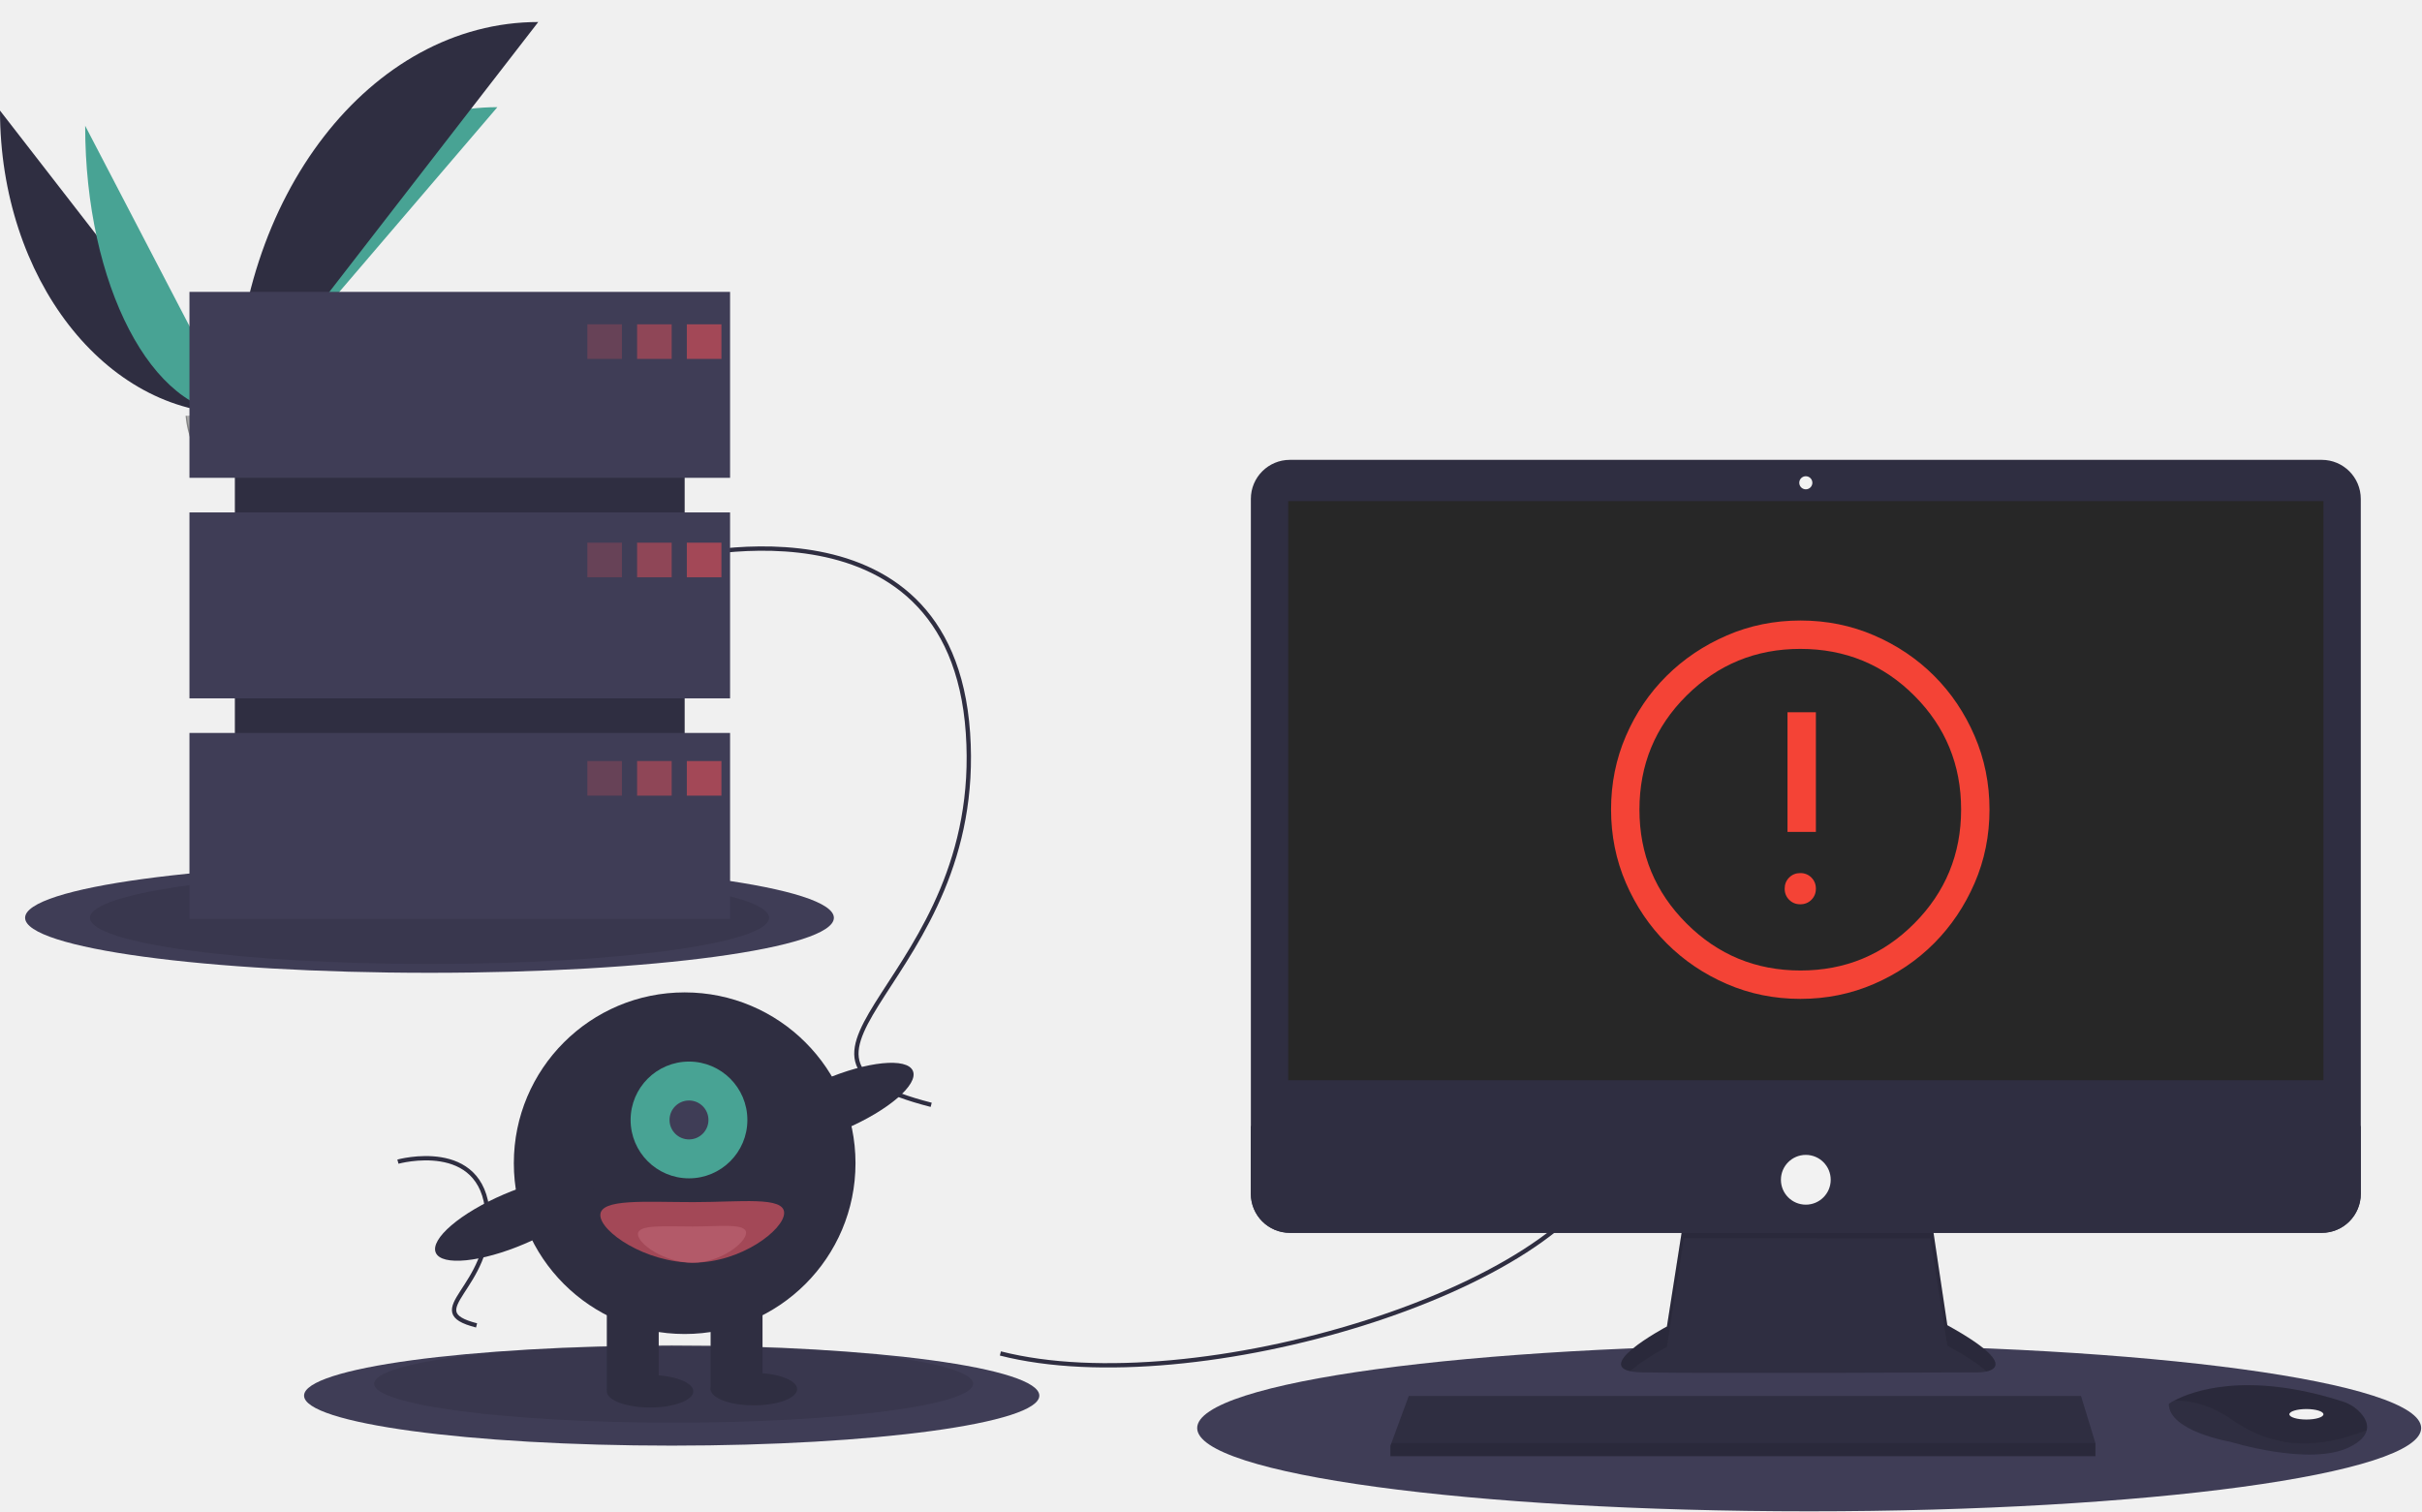
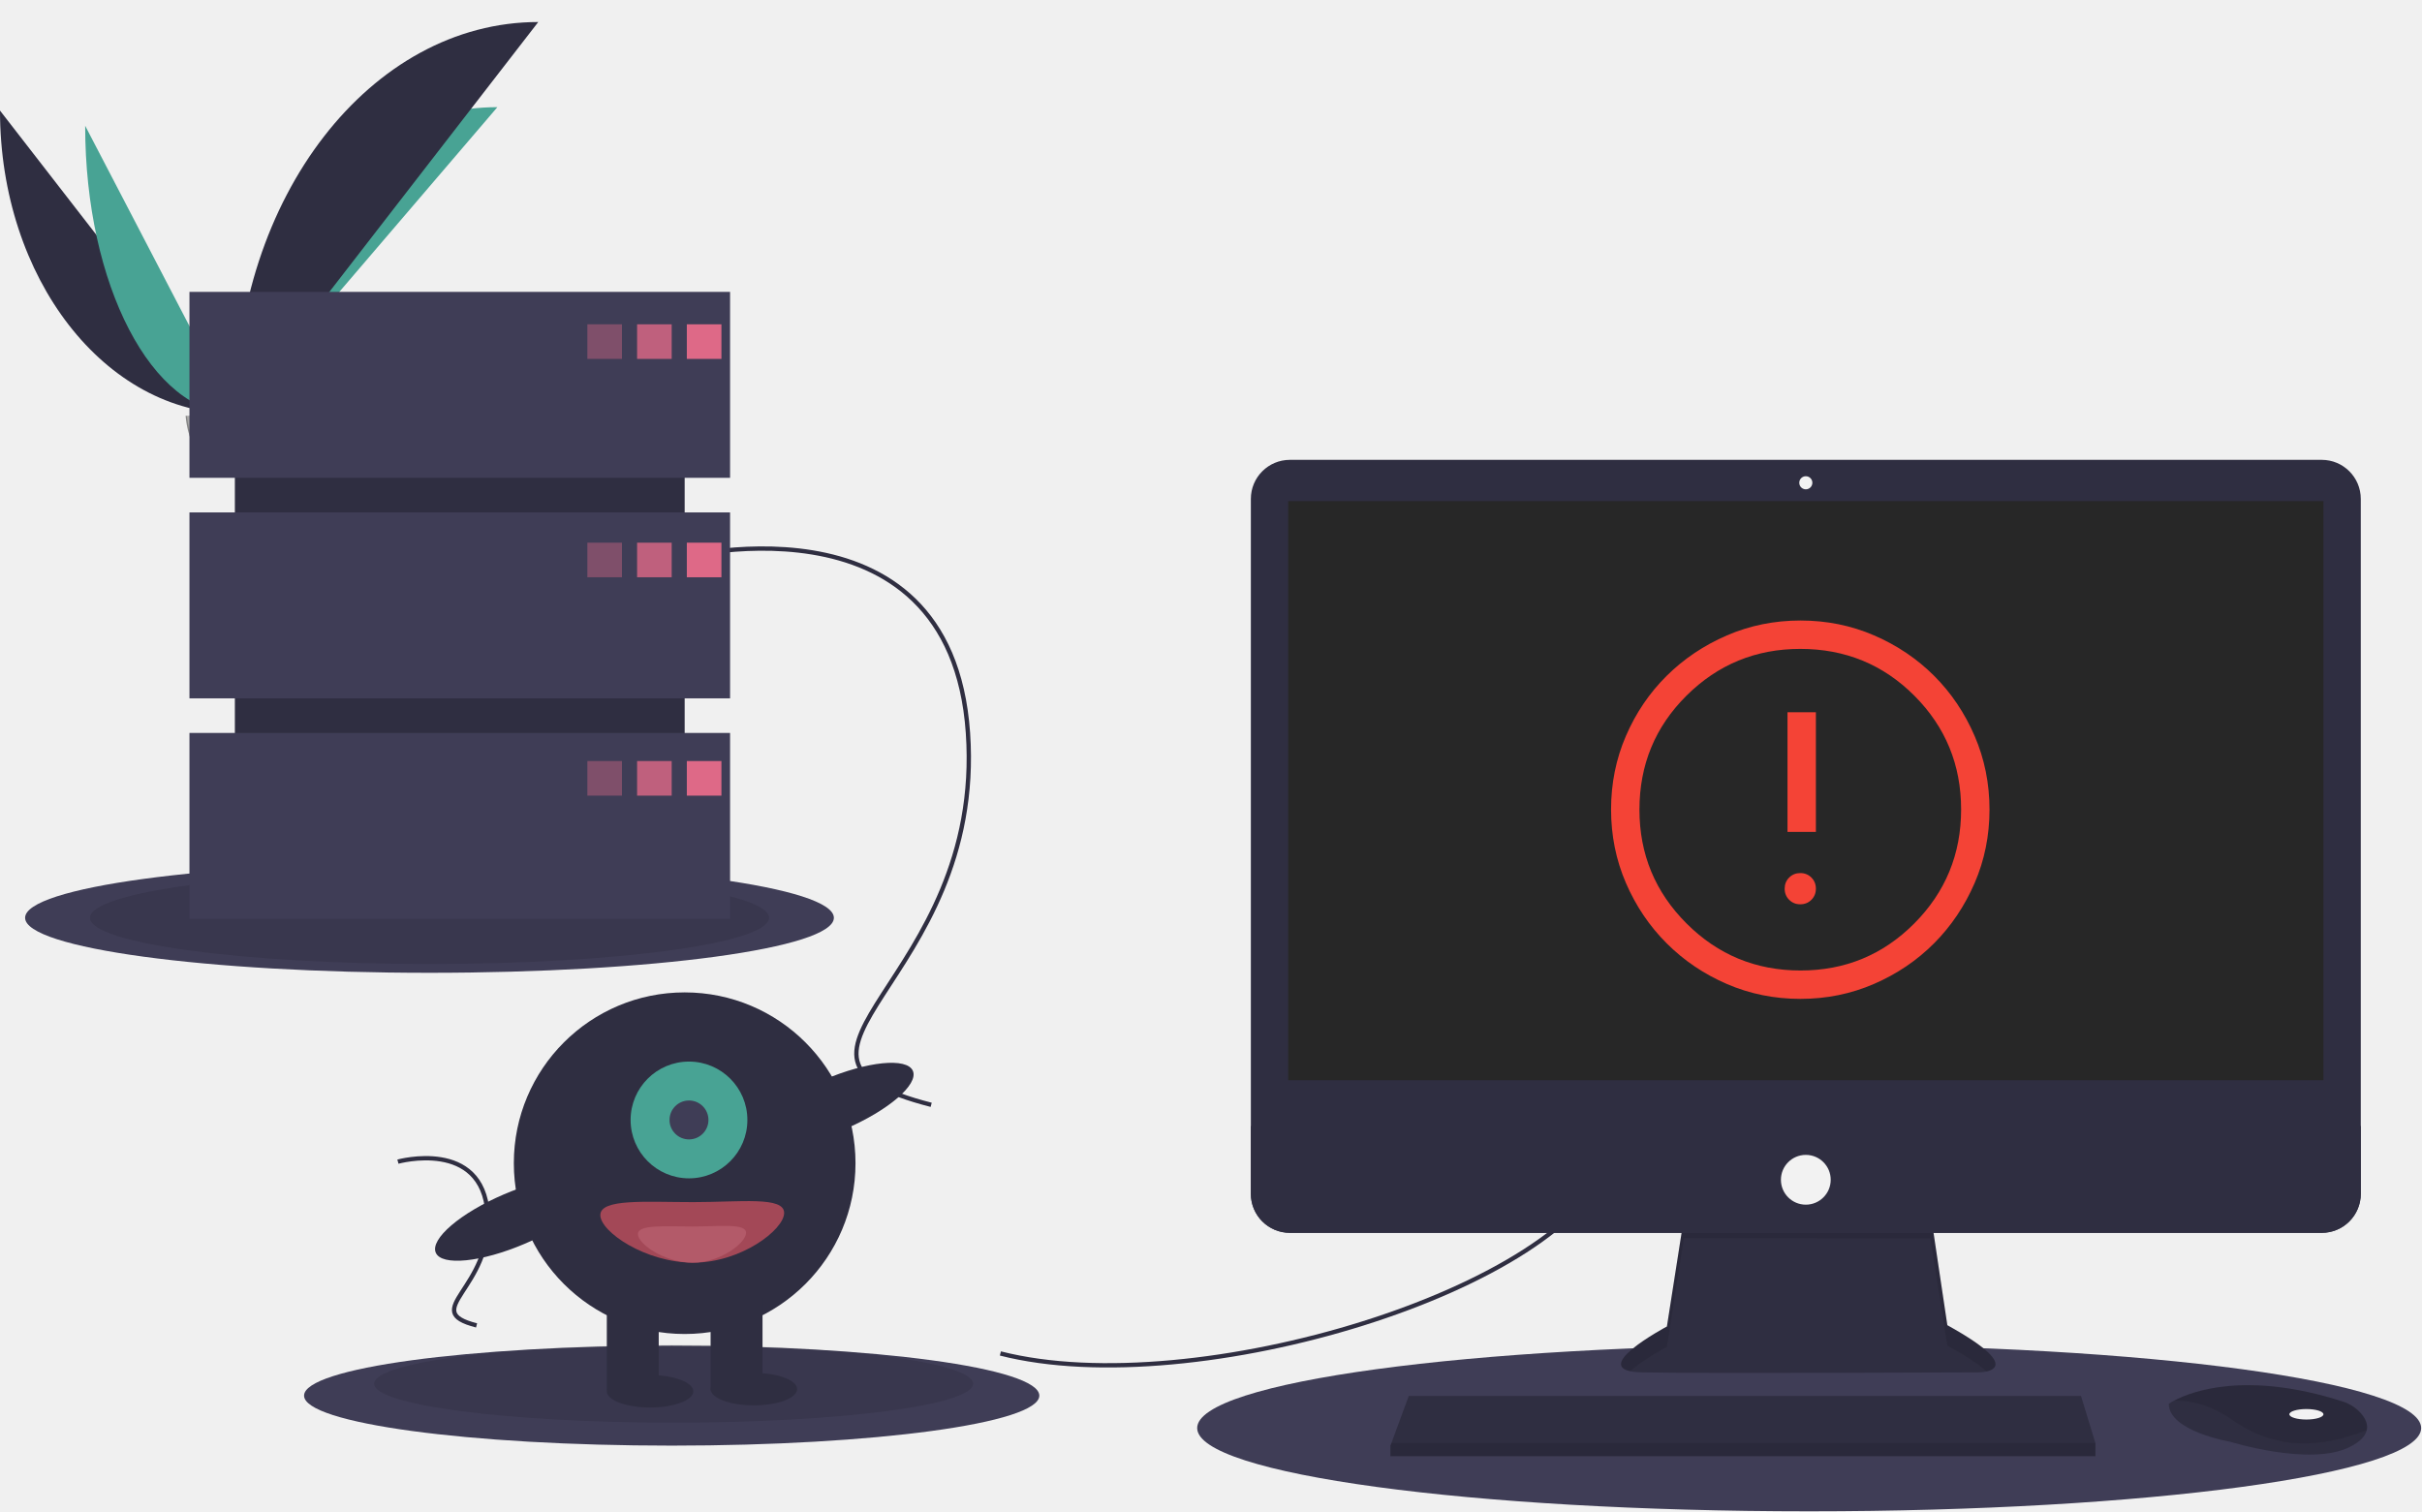
<svg xmlns="http://www.w3.org/2000/svg" viewBox="0 0 1120 699" fill="none">
  <g clip-path="url(#clip0_6_4)">
    <path d="M0 51.142C0 128.64 48.618 191.351 108.701 191.351Z" fill="#2F2E41" />
    <path d="M108.701 191.351C108.701 112.982 162.956 49.567 230.004 49.567Z" fill="#48A394" />
    <path d="M39.384 58.168C39.384 131.782 70.387 191.351 108.701 191.351Z" fill="#48A394" />
    <path d="M108.701 191.351C108.701 91.213 171.411 10.183 248.909 10.183Z" fill="#2F2E41" />
    <path d="M85.833 192.339C85.833 192.339 101.248 191.864 105.894 188.556C110.54 185.248 129.607 181.298 130.76 186.603C131.912 191.909 153.927 212.991 136.522 213.132C119.118 213.272 96.083 210.421 91.446 207.596C86.809 204.772 85.833 192.339 85.833 192.339Z" fill="#A8A8A8" />
    <path opacity="0.2" d="M136.833 211.285C119.429 211.425 96.394 208.574 91.757 205.749C88.226 203.598 86.818 195.88 86.348 192.319C86.022 192.333 85.833 192.339 85.833 192.339C85.833 192.339 86.809 204.772 91.446 207.596C96.083 210.421 119.118 213.272 136.523 213.132C141.546 213.091 143.282 211.304 143.186 208.656C142.488 210.256 140.572 211.255 136.833 211.285Z" fill="black" />
    <path d="M198.609 449.94C301.886 449.94 385.609 438.55 385.609 424.5C385.609 410.45 301.886 399.06 198.609 399.06C95.332 399.06 11.609 410.45 11.609 424.5C11.609 438.55 95.332 449.94 198.609 449.94Z" fill="#3F3D56" />
    <path opacity="0.1" d="M198.609 445.859C285.318 445.859 355.609 436.296 355.609 424.5C355.609 412.704 285.318 403.141 198.609 403.141C111.9 403.141 41.609 412.704 41.609 424.5C41.609 436.296 111.9 445.859 198.609 445.859Z" fill="black" />
    <path d="M836.609 699C992.906 699 1119.61 681.763 1119.61 660.5C1119.61 639.237 992.906 622 836.609 622C680.313 622 553.609 639.237 553.609 660.5C553.609 681.763 680.313 699 836.609 699Z" fill="#3F3D56" />
    <path d="M310.609 668.627C404.498 668.627 480.609 658.273 480.609 645.5C480.609 632.727 404.498 622.373 310.609 622.373C216.721 622.373 140.609 632.727 140.609 645.5C140.609 658.273 216.721 668.627 310.609 668.627Z" fill="#3F3D56" />
    <path d="M462.609 626C552.609 649 725.609 596 744.609 536" stroke="#2F2E41" stroke-width="2" stroke-miterlimit="10" />
    <path d="M309.609 259C309.609 259 439.609 223 447.609 339C455.609 455 340.609 488 430.609 511" stroke="#2F2E41" stroke-width="2" stroke-miterlimit="10" />
    <path d="M184.011 537.283C184.011 537.283 223.084 526.463 225.488 561.328C227.893 596.192 193.329 606.111 220.379 613.024" stroke="#2F2E41" stroke-width="2" stroke-miterlimit="10" />
    <path d="M778.705 563.24L770.827 613.535C770.827 613.535 732.045 634.138 759.314 634.744C786.582 635.35 915.047 634.744 915.047 634.744C915.047 634.744 939.892 634.744 900.504 612.929L892.626 560.21L778.705 563.24Z" fill="#2F2E41" />
    <path opacity="0.1" d="M753.828 634.198C760.021 628.688 770.827 622.946 770.827 622.946L778.705 572.651L892.626 572.758L900.504 622.34C909.689 627.427 915.379 631.327 918.707 634.318C923.766 633.164 929.295 628.875 900.504 612.929L892.626 560.21L778.705 563.24L770.827 613.535C770.827 613.535 738.239 630.85 753.828 634.198Z" fill="black" />
    <path d="M1073.64 212.689H596.479C586.512 212.689 578.433 220.768 578.433 230.734V552.163C578.433 562.129 586.512 570.208 596.479 570.208H1073.64C1083.61 570.208 1091.69 562.129 1091.69 552.163V230.734C1091.69 220.768 1083.61 212.689 1073.64 212.689Z" fill="#2F2E41" />
    <path d="M1074.42 231.777H595.703V499.613H1074.42V231.777Z" fill="#272727" />
    <path d="M835.06 226.323C836.733 226.323 838.089 224.966 838.089 223.293C838.089 221.62 836.733 220.263 835.06 220.263C833.386 220.263 832.03 221.62 832.03 223.293C832.03 224.966 833.386 226.323 835.06 226.323Z" fill="#F2F2F2" />
    <path d="M1091.69 520.822V552.163C1091.69 554.533 1091.22 556.879 1090.31 559.069C1089.41 561.258 1088.08 563.248 1086.4 564.924C1084.73 566.599 1082.74 567.929 1080.55 568.835C1078.36 569.742 1076.01 570.209 1073.64 570.208H596.479C594.109 570.209 591.762 569.742 589.573 568.835C587.383 567.929 585.393 566.599 583.718 564.924C582.042 563.248 580.713 561.258 579.806 559.069C578.899 556.879 578.433 554.533 578.433 552.163V520.822H1091.69Z" fill="#2F2E41" />
    <path opacity="0.1" d="M311.5 658C387.991 658 450 649.941 450 640C450 630.059 387.991 622 311.5 622C235.009 622 173 630.059 173 640C173 649.941 235.009 658 311.5 658Z" fill="black" />
    <path d="M968.978 667.466V673.526H642.968V668.678L643.417 667.466L651.452 645.651H962.312L968.978 667.466Z" fill="#2F2E41" />
    <path d="M1094.44 661.534C1093.84 664.073 1091.6 666.751 1086.54 669.284C1068.36 678.373 1031.39 666.86 1031.39 666.86C1031.39 666.86 1002.91 662.012 1002.91 649.287C1003.71 648.739 1004.55 648.244 1005.41 647.803C1013.05 643.759 1038.39 633.781 1083.33 648.225C1086.64 649.264 1089.59 651.202 1091.87 653.822C1093.69 655.954 1095.12 658.657 1094.44 661.534Z" fill="#2F2E41" />
    <path opacity="0.1" d="M1094.44 661.534C1072.19 670.06 1052.35 670.696 1032 656.559C1021.73 649.432 1012.41 647.669 1005.41 647.802C1013.05 643.759 1038.39 633.781 1083.33 648.225C1086.64 649.264 1089.59 651.202 1091.87 653.822C1093.69 655.953 1095.12 658.657 1094.44 661.534Z" fill="black" />
    <path d="M1066.54 656.559C1070.89 656.559 1074.42 655.473 1074.42 654.135C1074.42 652.796 1070.89 651.711 1066.54 651.711C1062.19 651.711 1058.66 652.796 1058.66 654.135C1058.66 655.473 1062.19 656.559 1066.54 656.559Z" fill="#F2F2F2" />
    <path d="M835.06 557.18C841.418 557.18 846.573 552.026 846.573 545.667C846.573 539.308 841.418 534.154 835.06 534.154C828.701 534.154 823.546 539.308 823.546 545.667C823.546 552.026 828.701 557.18 835.06 557.18Z" fill="#F2F2F2" />
    <path opacity="0.1" d="M968.978 667.466V673.526H642.968V668.678L643.417 667.466H968.978Z" fill="black" />
    <path d="M316.609 159H108.609V401H316.609V159Z" fill="#2F2E41" />
    <path d="M337.609 135H87.609V221H337.609V135Z" fill="#3F3D56" />
    <path d="M337.609 237H87.609V323H337.609V237Z" fill="#3F3D56" />
    <path d="M337.609 339H87.609V425H337.609V339Z" fill="#3F3D56" />
-     <path opacity="0.4" d="M287.609 150H271.609V166H287.609V150Z" fill="#A34857" />
-     <path opacity="0.8" d="M310.609 150H294.609V166H310.609V150Z" fill="#A34857" />
-     <path d="M333.609 150H317.609V166H333.609V150Z" fill="#A34857" />
-     <path opacity="0.4" d="M287.609 251H271.609V267H287.609V251Z" fill="#A34857" />
-     <path opacity="0.8" d="M310.609 251H294.609V267H310.609V251Z" fill="#A34857" />
-     <path d="M333.609 251H317.609V267H333.609V251Z" fill="#A34857" />
-     <path opacity="0.4" d="M287.609 352H271.609V368H287.609V352Z" fill="#A34857" />
-     <path opacity="0.8" d="M310.609 352H294.609V368H310.609V352Z" fill="#A34857" />
-     <path d="M333.609 352H317.609V368H333.609V352Z" fill="#A34857" />
+     <path opacity="0.4" d="M287.609 150H271.609V166H287.609V150Z" fill="#DE6987" />
+     <path opacity="0.8" d="M310.609 150H294.609V166H310.609V150Z" fill="#DE6987" />
+     <path d="M333.609 150H317.609V166H333.609V150Z" fill="#DE6987" />
+     <path opacity="0.4" d="M287.609 251H271.609V267H287.609V251Z" fill="#DE6987" />
+     <path opacity="0.8" d="M310.609 251H294.609V267H310.609V251Z" fill="#DE6987" />
+     <path d="M333.609 251H317.609V267H333.609V251Z" fill="#DE6987" />
+     <path opacity="0.4" d="M287.609 352H271.609V368H287.609V352Z" fill="#DE6987" />
+     <path opacity="0.8" d="M310.609 352H294.609V368H310.609V352Z" fill="#DE6987" />
+     <path d="M333.609 352H317.609V368H333.609V352Z" fill="#DE6987" />
    <path d="M316.609 617C360.24 617 395.609 581.63 395.609 538C395.609 494.37 360.24 459 316.609 459C272.979 459 237.609 494.37 237.609 538C237.609 581.63 272.979 617 316.609 617Z" fill="#2F2E41" />
    <path d="M304.609 600H280.609V643H304.609V600Z" fill="#2F2E41" />
    <path d="M352.609 600H328.609V643H352.609V600Z" fill="#2F2E41" />
    <path d="M300.609 651C311.655 651 320.609 647.642 320.609 643.5C320.609 639.358 311.655 636 300.609 636C289.563 636 280.609 639.358 280.609 643.5C280.609 647.642 289.563 651 300.609 651Z" fill="#2F2E41" />
    <path d="M348.609 650C359.655 650 368.609 646.642 368.609 642.5C368.609 638.358 359.655 635 348.609 635C337.563 635 328.609 638.358 328.609 642.5C328.609 646.642 337.563 650 348.609 650Z" fill="#2F2E41" />
    <path d="M318.609 545C333.521 545 345.609 532.912 345.609 518C345.609 503.088 333.521 491 318.609 491C303.697 491 291.609 503.088 291.609 518C291.609 532.912 303.697 545 318.609 545Z" fill="#48A394" />
    <path d="M318.609 527C323.58 527 327.609 522.971 327.609 518C327.609 513.029 323.58 509 318.609 509C313.639 509 309.609 513.029 309.609 518C309.609 522.971 313.639 527 318.609 527Z" fill="#3F3D56" />
    <path d="M390.703 522.244C410.759 513.66 424.833 501.597 422.138 495.301C419.443 489.005 401 490.86 380.945 499.444C360.889 508.028 346.816 520.09 349.511 526.386C352.205 532.682 370.648 530.827 390.703 522.244Z" fill="#2F2E41" />
    <path d="M242.703 575.244C262.759 566.66 276.833 554.597 274.138 548.301C271.443 542.005 253 543.86 232.945 552.444C212.889 561.027 198.816 573.09 201.51 579.386C204.205 585.682 222.648 583.827 242.703 575.244Z" fill="#2F2E41" />
    <path d="M362.609 561C362.609 568.732 342.7 584 320.609 584C298.518 584 277.609 569.732 277.609 562C277.609 554.268 298.518 556 320.609 556C342.7 556 362.609 553.268 362.609 561Z" fill="#A34857" />
    <path d="M345 570.217C345 574.765 333.289 584 320.294 584C307.299 584 295 575.353 295 570.805C295 566.257 307.299 567.276 320.294 567.276C333.289 567.276 345 565.668 345 570.217Z" fill="#B35A69" />
    <path d="M832.496 418.25C834.54 418.25 836.255 417.559 837.641 416.176C839.026 414.793 839.719 413.079 839.719 411.035C839.719 408.991 839.027 407.276 837.645 405.891C836.262 404.505 834.548 403.813 832.504 403.813C830.46 403.813 828.745 404.504 827.359 405.887C825.974 407.27 825.281 408.983 825.281 411.027C825.281 413.072 825.973 414.786 827.355 416.172C828.738 417.557 830.452 418.25 832.496 418.25ZM826.594 384.781H839.719V329.437H826.594V384.781ZM832.558 462C820.493 462 809.154 459.703 798.543 455.109C787.931 450.516 778.651 444.245 770.703 436.297C762.755 428.349 756.484 419.064 751.891 408.441C747.297 397.819 745 386.468 745 374.391C745 362.313 747.297 350.963 751.891 340.34C756.484 329.718 762.755 320.469 770.703 312.594C778.651 304.719 787.936 298.484 798.559 293.891C809.181 289.297 820.532 287 832.609 287C844.687 287 856.037 289.297 866.66 293.891C877.282 298.484 886.531 304.719 894.406 312.594C902.281 320.469 908.516 329.729 913.109 340.375C917.703 351.021 920 362.376 920 374.442C920 386.507 917.703 397.846 913.109 408.457C908.516 419.069 902.281 428.336 894.406 436.257C886.531 444.178 877.271 450.449 866.625 455.069C855.979 459.69 844.624 462 832.558 462ZM832.609 448.875C853.245 448.875 870.781 441.62 885.219 427.109C899.656 412.599 906.875 395.026 906.875 374.391C906.875 353.755 899.67 336.219 885.26 321.781C870.85 307.344 853.263 300.125 832.5 300.125C811.937 300.125 794.401 307.33 779.891 321.74C765.38 336.15 758.125 353.737 758.125 374.5C758.125 395.063 765.38 412.599 779.891 427.109C794.401 441.62 811.974 448.875 832.609 448.875Z" fill="#F44336" />
  </g>
  <defs>
    <clipPath id="clip0_6_4">
      <rect width="1119.61" height="699" fill="white" />
    </clipPath>
  </defs>
</svg>
